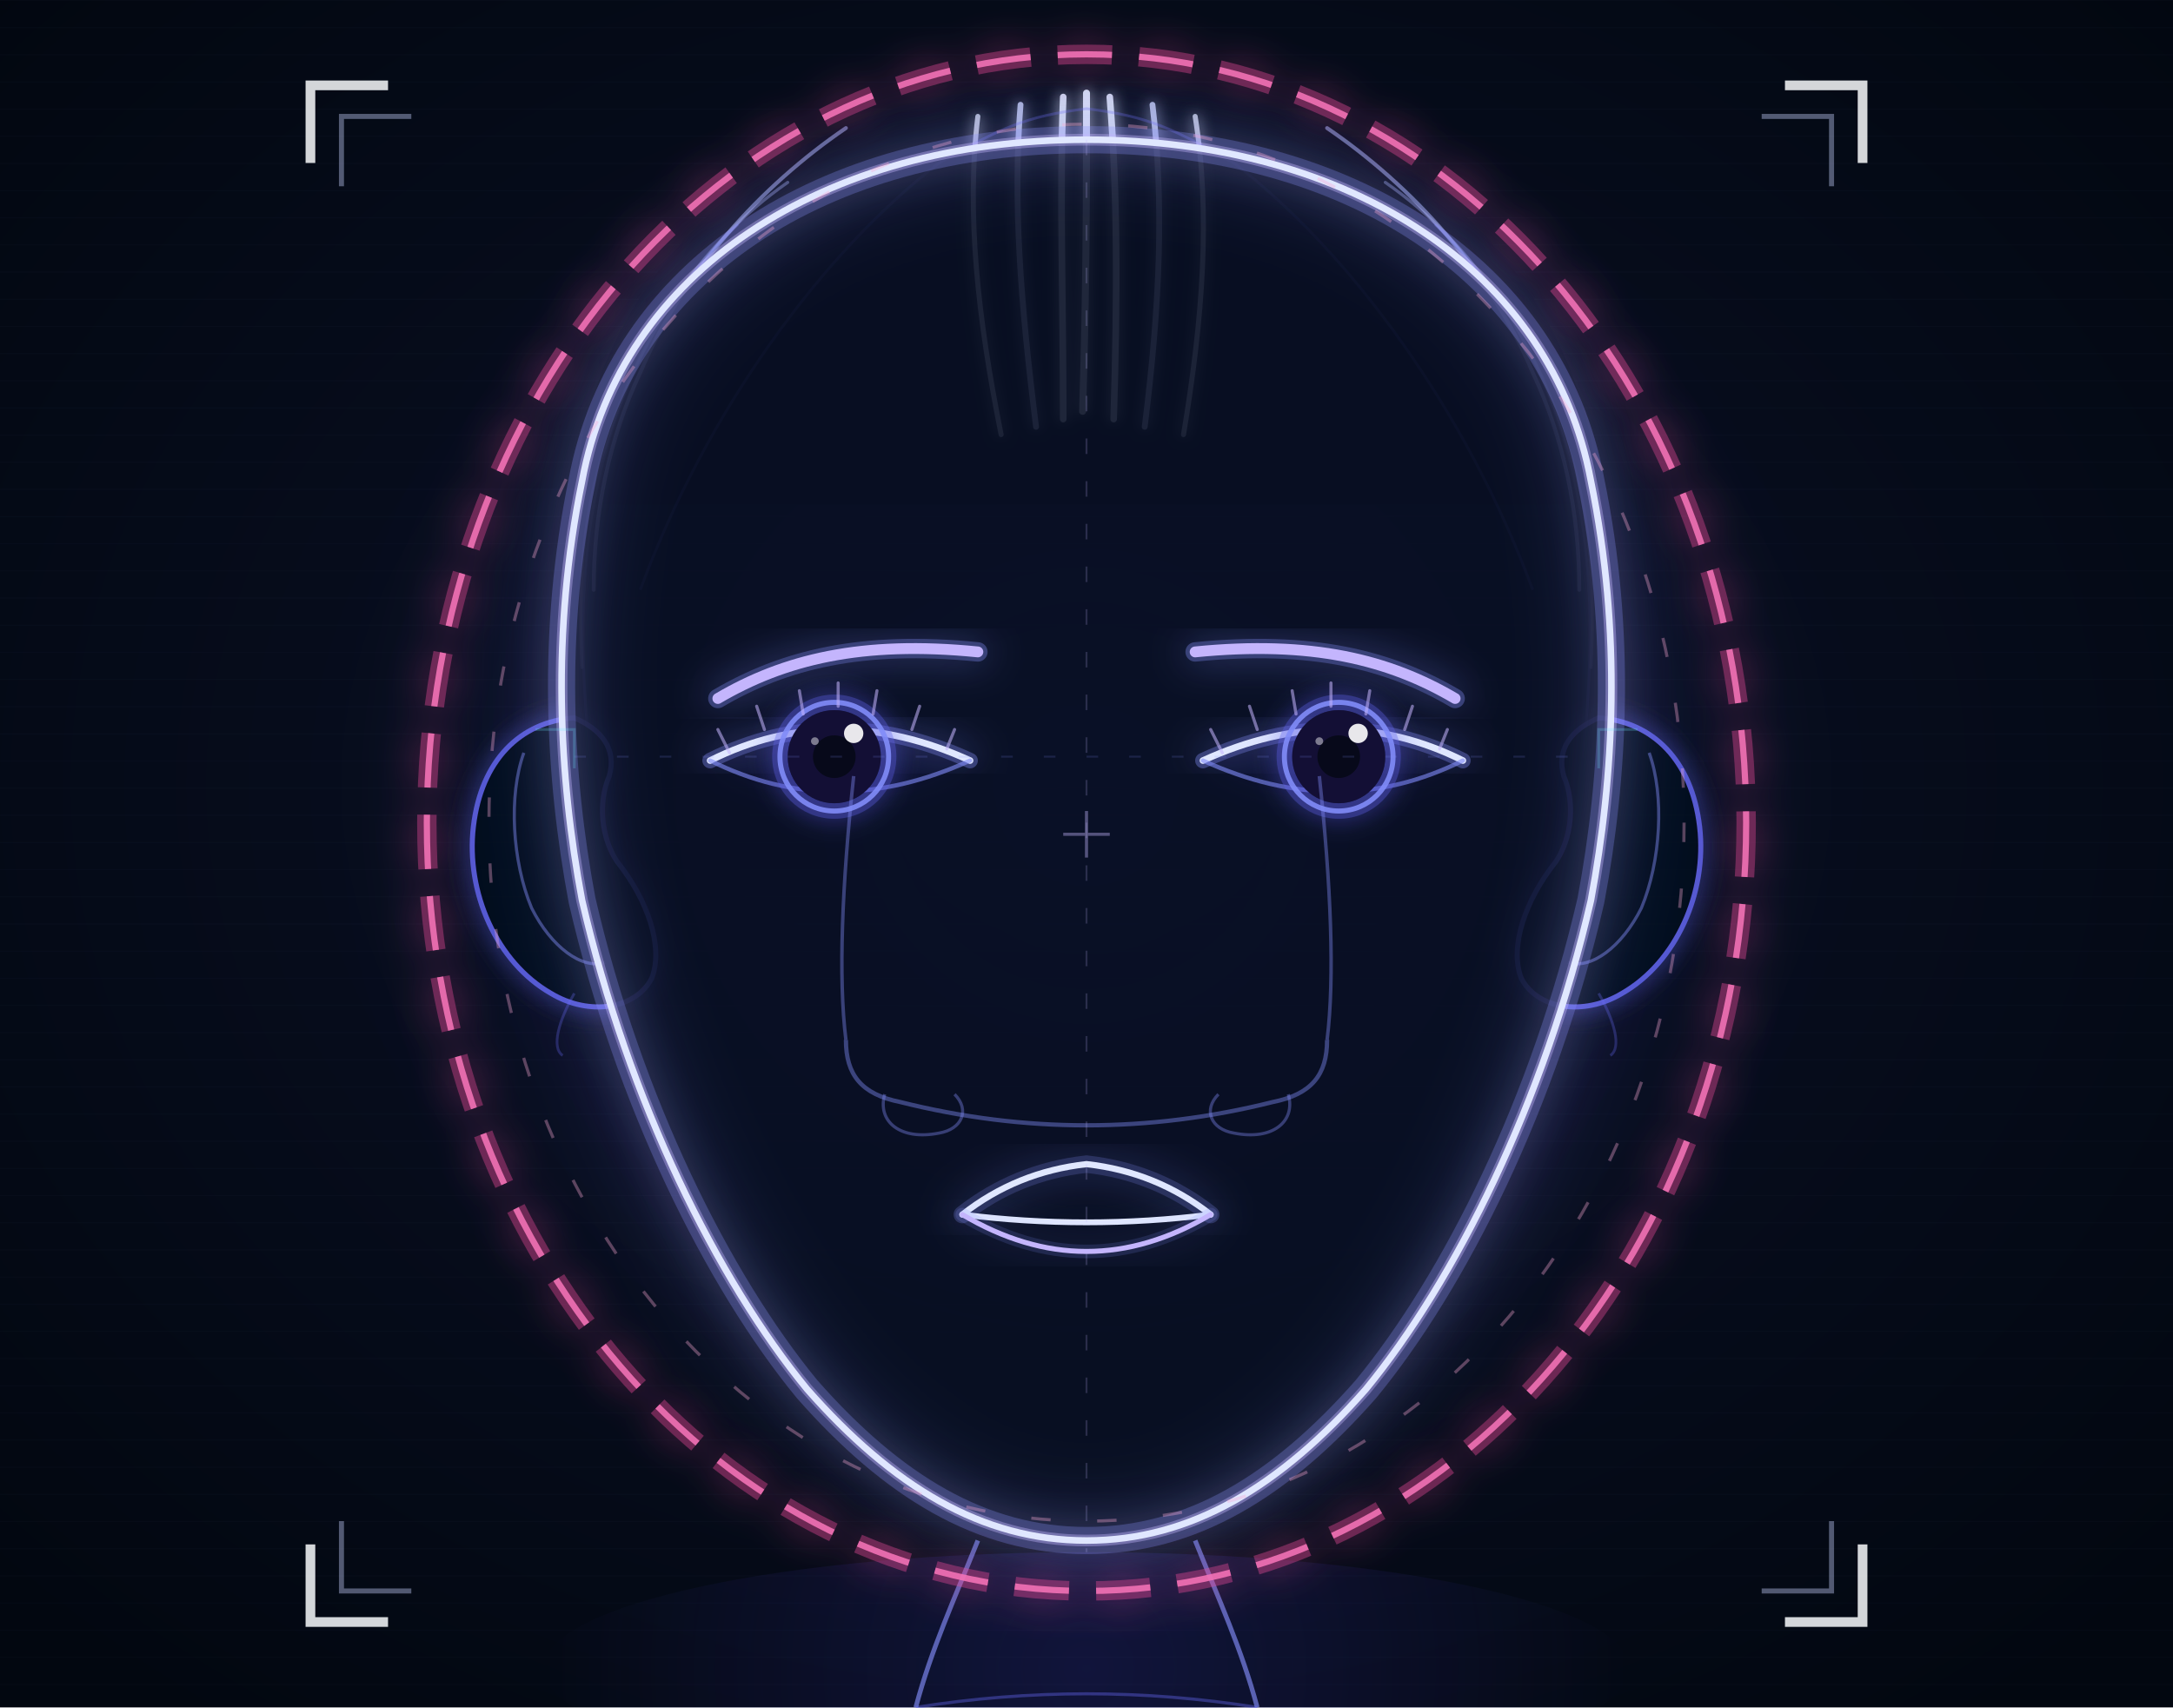
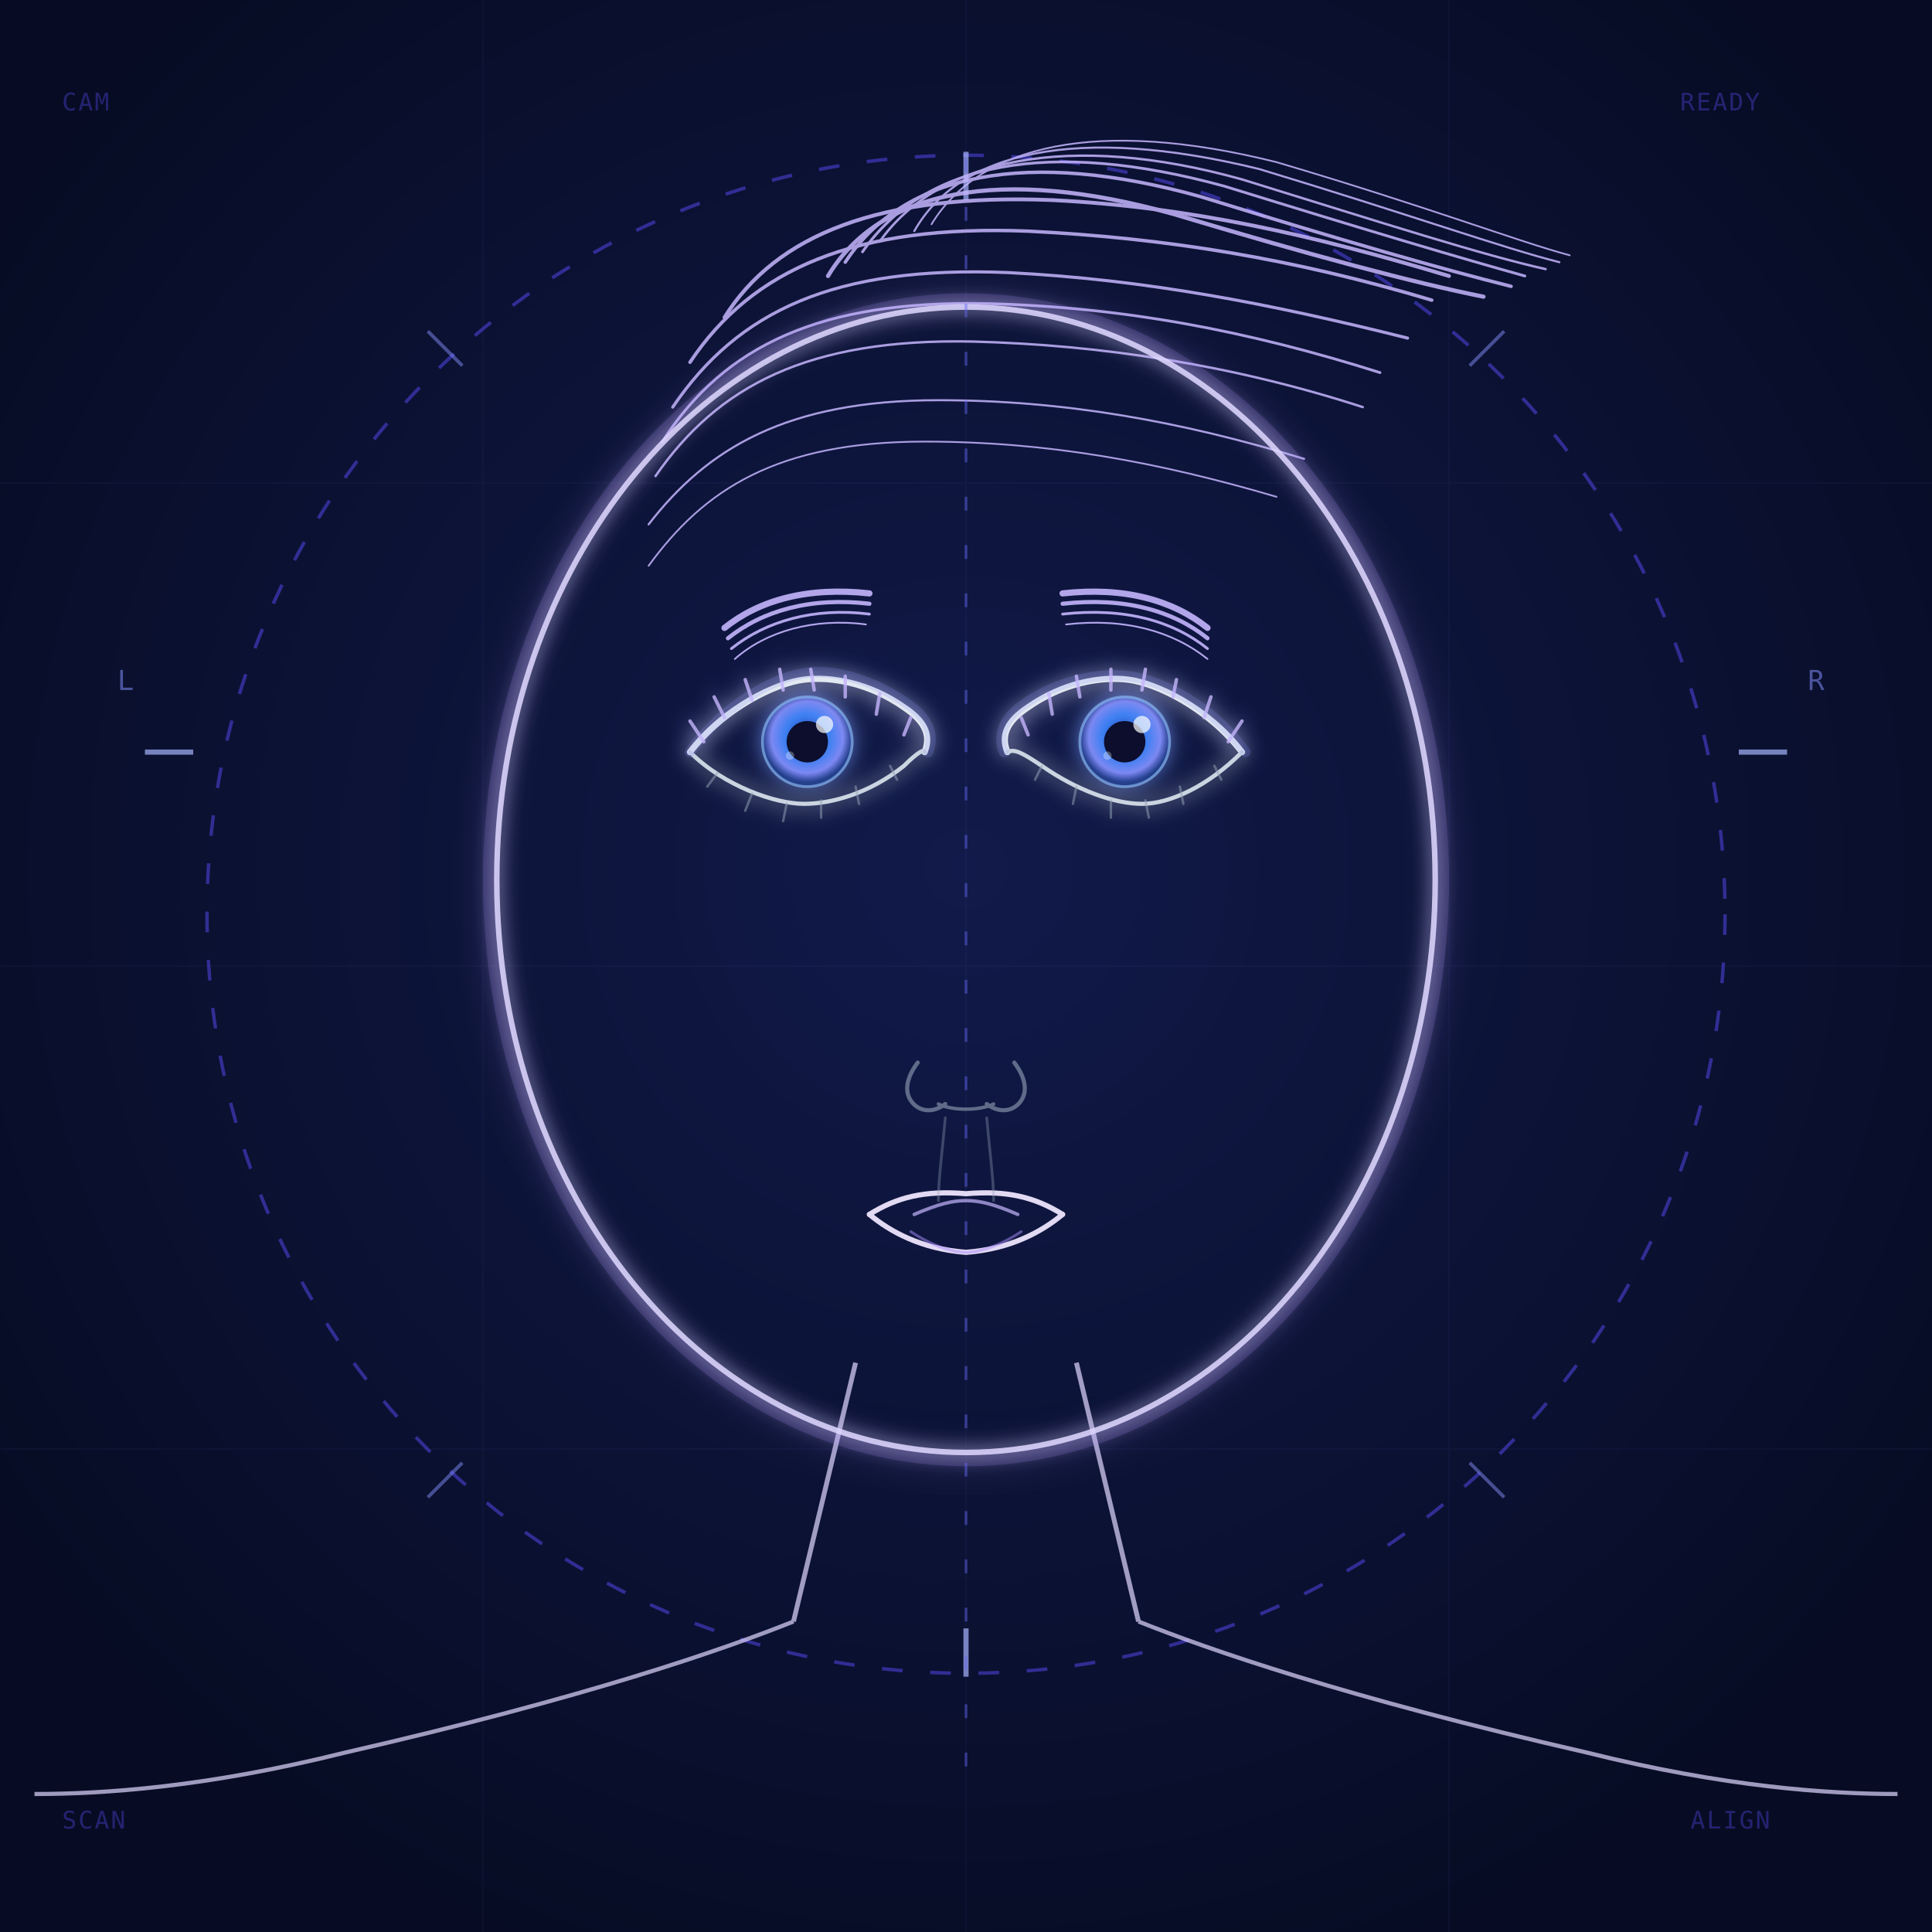
- <svg xmlns="http://www.w3.org/2000/svg" viewBox="0 0 560 440" width="560" height="440">
+ <svg xmlns="http://www.w3.org/2000/svg" viewBox="0 0 560 560" width="560" height="560">
  <defs>
-     <radialGradient id="bgG" cx="50%" cy="46%" r="68%">
-       <stop offset="0%" stop-color="#0b1228" />
-       <stop offset="100%" stop-color="#020710" />
+     <radialGradient id="bgGrad" cx="50%" cy="45%" r="60%" gradientUnits="objectBoundingBox">
+       <stop offset="0%" stop-color="#111a4a" />
+       <stop offset="100%" stop-color="#070c24" />
    </radialGradient>
-     <radialGradient id="atmG" gradientUnits="userSpaceOnUse" cx="280" cy="205" r="195">
-       <stop offset="0%" stop-color="#3730a3" stop-opacity="0.22" />
-       <stop offset="55%" stop-color="#4338ca" stop-opacity="0.08" />
-       <stop offset="100%" stop-color="#4338ca" stop-opacity="0" />
+     <filter id="faceGlow" x="-20%" y="-20%" width="140%" height="140%">
+       <feGaussianBlur stdDeviation="2.5" result="blur" />
+       <feComposite in="SourceGraphic" in2="blur" operator="over" />
+     </filter>
+     <filter id="softGlow" x="-30%" y="-30%" width="160%" height="160%">
+       <feGaussianBlur stdDeviation="4" result="blur" />
+       <feComposite in="SourceGraphic" in2="blur" operator="over" />
+     </filter>
+     <filter id="eyeGlow" x="-40%" y="-40%" width="180%" height="180%">
+       <feGaussianBlur stdDeviation="3" result="blur1" />
+       <feComposite in="SourceGraphic" in2="blur1" operator="over" />
+     </filter>
+     <radialGradient id="irisL" cx="50%" cy="45%" r="50%">
+       <stop offset="0%" stop-color="#1e40af" />
+       <stop offset="50%" stop-color="#3b82f6" />
+       <stop offset="80%" stop-color="#818cf8" />
+       <stop offset="100%" stop-color="#1e3a8a" />
    </radialGradient>
-     <radialGradient id="floorG" gradientUnits="userSpaceOnUse" cx="280" cy="430" r="140">
-       <stop offset="0%" stop-color="#4f46e5" stop-opacity="0.18" />
-       <stop offset="100%" stop-color="#4f46e5" stop-opacity="0" />
+     <radialGradient id="irisR" cx="50%" cy="45%" r="50%">
+       <stop offset="0%" stop-color="#1e40af" />
+       <stop offset="50%" stop-color="#3b82f6" />
+       <stop offset="80%" stop-color="#818cf8" />
+       <stop offset="100%" stop-color="#1e3a8a" />
    </radialGradient>
-     <pattern id="sL" x="0" y="0" width="560" height="7" patternUnits="userSpaceOnUse">
-       <line x1="0" y1="0" x2="560" y2="0" stroke="#818cf8" stroke-width="0.3" />
-     </pattern>
-     <filter id="gXL" x="-50%" y="-50%" width="200%" height="200%">
-       <feGaussianBlur stdDeviation="10" result="b" />
-       <feMerge>
-         <feMergeNode in="b" />
-         <feMergeNode in="SourceGraphic" />
-       </feMerge>
-     </filter>
-     <filter id="gMd" x="-40%" y="-40%" width="180%" height="180%">
-       <feGaussianBlur stdDeviation="5" result="b" />
-       <feMerge>
-         <feMergeNode in="b" />
-         <feMergeNode in="SourceGraphic" />
-       </feMerge>
-     </filter>
-     <filter id="gSm" x="-60%" y="-60%" width="220%" height="220%">
-       <feGaussianBlur stdDeviation="3" result="b" />
-       <feMerge>
-         <feMergeNode in="b" />
-         <feMergeNode in="SourceGraphic" />
-       </feMerge>
-     </filter>
-     <filter id="gPink" x="-40%" y="-40%" width="180%" height="180%">
-       <feGaussianBlur stdDeviation="5" result="b" />
-       <feMerge>
-         <feMergeNode in="b" />
-         <feMergeNode in="SourceGraphic" />
-       </feMerge>
-     </filter>
-     <filter id="gHair" x="-30%" y="-30%" width="160%" height="160%">
-       <feGaussianBlur stdDeviation="1.8" result="b" />
-       <feMerge>
-         <feMergeNode in="b" />
-         <feMergeNode in="SourceGraphic" />
-       </feMerge>
-     </filter>
-     <filter id="gEye" x="-80%" y="-80%" width="260%" height="260%">
-       <feGaussianBlur stdDeviation="4" result="b" />
-       <feMerge>
-         <feMergeNode in="b" />
-         <feMergeNode in="SourceGraphic" />
-       </feMerge>
-     </filter>
-   </defs>
-   <rect width="560" height="440" fill="url(#bgG)" />
-   <rect width="560" height="440" fill="url(#sL)" opacity="0.035" />
-   <ellipse cx="280" cy="205" rx="195" ry="215" fill="url(#atmG)" />
-   <ellipse cx="280" cy="430" rx="140" ry="30" fill="url(#floorG)" />
-   <path d="M 148 130 C 150 82 184 42 230 28 C 254 20 306 20 330 28 C 376 42 410 82 412 130" fill="#050c1e" stroke="none" />
-   <g filter="url(#gHair)">
-     <path d="M 252 30 C 249 55 252 82 258 112" fill="none" stroke="#dde4ff" stroke-width="1.3" stroke-linecap="round" opacity="0.75" />
-     <path d="M 263 27 C 261 52 263 78 267 110" fill="none" stroke="#c7d2fe" stroke-width="1.5" stroke-linecap="round" opacity="0.8" />
-     <path d="M 274 25 C 273 50 274 76 274 108" fill="none" stroke="#e0e7ff" stroke-width="1.7" stroke-linecap="round" opacity="0.88" />
-     <path d="M 280 24 C 280 49 280 74 279 106" fill="none" stroke="#e0e7ff" stroke-width="1.8" stroke-linecap="round" opacity="0.92" />
-     <path d="M 286 25 C 288 50 288 76 287 108" fill="none" stroke="#e0e7ff" stroke-width="1.7" stroke-linecap="round" opacity="0.88" />
-     <path d="M 297 27 C 300 52 299 78 295 110" fill="none" stroke="#c7d2fe" stroke-width="1.5" stroke-linecap="round" opacity="0.8" />
-     <path d="M 308 30 C 312 55 310 82 305 112" fill="none" stroke="#dde4ff" stroke-width="1.3" stroke-linecap="round" opacity="0.75" />
-   </g>
-   <path d="M 218 33 C 196 48 176 70 165 96 C 157 113 153 132 153 152" fill="none" stroke="#a5b4fc" stroke-width="1" opacity="0.55" stroke-linecap="round" />
-   <path d="M 203 47 C 180 63 164 88 156 115 C 150 132 149 152 150 172" fill="none" stroke="#a5b4fc" stroke-width="0.8" opacity="0.38" stroke-linecap="round" />
-   <path d="M 190 58 C 170 77 158 102 153 130 C 149 152 150 174 152 195" fill="none" stroke="#818cf8" stroke-width="0.7" opacity="0.28" stroke-linecap="round" />
-   <path d="M 342 33 C 364 48 384 70 395 96 C 403 113 407 132 407 152" fill="none" stroke="#a5b4fc" stroke-width="1" opacity="0.55" stroke-linecap="round" />
-   <path d="M 357 47 C 380 63 396 88 404 115 C 410 132 411 152 410 172" fill="none" stroke="#a5b4fc" stroke-width="0.8" opacity="0.38" stroke-linecap="round" />
-   <path d="M 370 58 C 390 77 402 102 407 130 C 411 152 410 174 408 195" fill="none" stroke="#818cf8" stroke-width="0.7" opacity="0.28" stroke-linecap="round" />
-   <path d="M 165 152 C 182 106 212 65 242 42 C 258 33 264 30 280 28 C 296 30 302 33 318 42 C 348 65 378 106 395 152" fill="none" stroke="#6366f1" stroke-width="0.7" opacity="0.3" />
-   <path d="M 148 185 C 134 186 124 196 122 213 C 120 230 128 248 142 256 C 152 262 164 260 168 252 C 171 244 167 232 159 222 C 155 216 154 207 157 200 C 159 193 155 188 148 185 Z" fill="#060c1c" stroke="#6366f1" stroke-width="1.3" filter="url(#gSm)" opacity="0.85" />
-   <path d="M 135 194 C 131 205 132 222 137 234 C 142 244 150 250 156 248" fill="none" stroke="#818cf8" stroke-width="0.8" opacity="0.45" />
-   <path d="M 148 256 C 144 263 142 270 145 272" fill="none" stroke="#6366f1" stroke-width="0.7" opacity="0.3" />
-   <path d="M 412 185 C 426 186 436 196 438 213 C 440 230 432 248 418 256 C 408 262 396 260 392 252 C 389 244 393 232 401 222 C 405 216 406 207 403 200 C 401 193 405 188 412 185 Z" fill="#060c1c" stroke="#6366f1" stroke-width="1.3" filter="url(#gSm)" opacity="0.85" />
-   <path d="M 425 194 C 429 205 428 222 423 234 C 418 244 410 250 404 248" fill="none" stroke="#818cf8" stroke-width="0.8" opacity="0.45" />
-   <path d="M 412 256 C 416 263 418 270 415 272" fill="none" stroke="#6366f1" stroke-width="0.7" opacity="0.3" />
-   <path d="M 280 36   C 348 36 400 70 410 124   C 418 163 416 200 410 232   C 398 284 375 330 352 358   C 330 383 307 397 280 397   C 253 397 230 383 208 358   C 185 330 162 284 150 232   C 144 200 142 163 150 124   C 160 70 212 36 280 36 Z" fill="#080f22" opacity="0.88" />
-   <path d="M 280 36 C 348 36 400 70 410 124 C 418 163 416 200 410 232 C 398 284 375 330 352 358 C 330 383 307 397 280 397 C 253 397 230 383 208 358 C 185 330 162 284 150 232 C 144 200 142 163 150 124 C 160 70 212 36 280 36 Z" fill="none" stroke="#818cf8" stroke-width="7" filter="url(#gXL)" opacity="0.35" />
-   <path d="M 280 36 C 348 36 400 70 410 124 C 418 163 416 200 410 232 C 398 284 375 330 352 358 C 330 383 307 397 280 397 C 253 397 230 383 208 358 C 185 330 162 284 150 232 C 144 200 142 163 150 124 C 160 70 212 36 280 36 Z" fill="none" stroke="#c4b5fd" stroke-width="3" filter="url(#gMd)" opacity="0.45" />
-   <path d="M 280 36 C 348 36 400 70 410 124 C 418 163 416 200 410 232 C 398 284 375 330 352 358 C 330 383 307 397 280 397 C 253 397 230 383 208 358 C 185 330 162 284 150 232 C 144 200 142 163 150 124 C 160 70 212 36 280 36 Z" fill="none" stroke="#e0e7ff" stroke-width="1.7" />
-   <path d="M 252 397 C 246 412 240 425 236 440" stroke="#818cf8" stroke-width="1.2" fill="none" opacity="0.65" />
-   <path d="M 308 397 C 314 412 320 425 324 440" stroke="#818cf8" stroke-width="1.2" fill="none" opacity="0.65" />
-   <path d="M 236 440 Q 280 433 324 440" stroke="#6366f1" stroke-width="0.8" fill="none" opacity="0.4" />
-   <path d="M 185 180 C 202 170 222 165 252 168" fill="none" stroke="#818cf8" stroke-width="5" stroke-linecap="round" filter="url(#gMd)" opacity="0.4" />
-   <path d="M 185 180 C 202 170 222 165 252 168" fill="none" stroke="#c4b5fd" stroke-width="2.8" stroke-linecap="round" />
-   <path d="M 308 168 C 338 165 358 170 375 180" fill="none" stroke="#818cf8" stroke-width="5" stroke-linecap="round" filter="url(#gMd)" opacity="0.4" />
-   <path d="M 308 168 C 338 165 358 170 375 180" fill="none" stroke="#c4b5fd" stroke-width="2.8" stroke-linecap="round" />
-   <path d="M 183 196 Q 215 180 250 196 Q 215 214 183 196 Z" fill="#4338ca" opacity="0.08" filter="url(#gEye)" />
-   <path d="M 183 196 Q 215 180 250 196" fill="none" stroke="#818cf8" stroke-width="4" stroke-linecap="round" filter="url(#gMd)" opacity="0.4" />
-   <path d="M 183 196 Q 215 180 250 196" fill="none" stroke="#e0e7ff" stroke-width="1.7" stroke-linecap="round" />
-   <path d="M 183 196 Q 215 212 250 196" fill="none" stroke="#818cf8" stroke-width="1.1" stroke-linecap="round" opacity="0.6" />
-   <circle cx="215" cy="195" r="16" fill="#4338ca" opacity="0.14" filter="url(#gEye)" />
-   <circle cx="215" cy="195" r="14" fill="none" stroke="#6366f1" stroke-width="4" filter="url(#gSm)" opacity="0.4" />
-   <circle cx="215" cy="195" r="14" fill="none" stroke="#818cf8" stroke-width="1.3" opacity="0.9" />
-   <circle cx="215" cy="195" r="12" fill="#130f35" />
-   <circle cx="215" cy="195" r="5.5" fill="#07091a" />
-   <circle cx="220" cy="189" r="2.5" fill="white" opacity="0.9" />
-   <circle cx="210" cy="191" r="1" fill="white" opacity="0.45" />
-   <g stroke="#c4b5fd" stroke-width="0.8" stroke-linecap="round" opacity="0.55">
-     <line x1="188" y1="194" x2="185" y2="188" />
-     <line x1="197" y1="188" x2="195" y2="182" />
-     <line x1="207" y1="184" x2="206" y2="178" />
-     <line x1="216" y1="182" x2="216" y2="176" />
-     <line x1="225" y1="184" x2="226" y2="178" />
-     <line x1="235" y1="188" x2="237" y2="182" />
-     <line x1="244" y1="193" x2="246" y2="188" />
-   </g>
-   <path d="M 310 196 Q 345 180 377 196 Q 345 214 310 196 Z" fill="#4338ca" opacity="0.08" filter="url(#gEye)" />
-   <path d="M 310 196 Q 345 180 377 196" fill="none" stroke="#818cf8" stroke-width="4" stroke-linecap="round" filter="url(#gMd)" opacity="0.4" />
-   <path d="M 310 196 Q 345 180 377 196" fill="none" stroke="#e0e7ff" stroke-width="1.7" stroke-linecap="round" />
-   <path d="M 310 196 Q 345 212 377 196" fill="none" stroke="#818cf8" stroke-width="1.1" stroke-linecap="round" opacity="0.6" />
-   <circle cx="345" cy="195" r="16" fill="#4338ca" opacity="0.14" filter="url(#gEye)" />
-   <circle cx="345" cy="195" r="14" fill="none" stroke="#6366f1" stroke-width="4" filter="url(#gSm)" opacity="0.4" />
-   <circle cx="345" cy="195" r="14" fill="none" stroke="#818cf8" stroke-width="1.3" opacity="0.9" />
-   <circle cx="345" cy="195" r="12" fill="#130f35" />
-   <circle cx="345" cy="195" r="5.5" fill="#07091a" />
-   <circle cx="350" cy="189" r="2.5" fill="white" opacity="0.9" />
-   <circle cx="340" cy="191" r="1" fill="white" opacity="0.45" />
-   <g stroke="#c4b5fd" stroke-width="0.8" stroke-linecap="round" opacity="0.55">
-     <line x1="315" y1="194" x2="312" y2="188" />
-     <line x1="324" y1="188" x2="322" y2="182" />
-     <line x1="334" y1="184" x2="333" y2="178" />
-     <line x1="343" y1="182" x2="343" y2="176" />
-     <line x1="352" y1="184" x2="353" y2="178" />
-     <line x1="362" y1="188" x2="364" y2="182" />
-     <line x1="371" y1="193" x2="373" y2="188" />
-   </g>
-   <path d="M 220 200 C 217 228 216 252 218 268" stroke="#818cf8" stroke-width="0.9" fill="none" opacity="0.4" />
-   <path d="M 340 200 C 343 228 344 252 342 268" stroke="#818cf8" stroke-width="0.9" fill="none" opacity="0.4" />
-   <path d="M 218 268 C 218 277 222 282 232 284 Q 256 290 280 290 Q 304 290 328 284 C 338 282 342 277 342 268" fill="none" stroke="#818cf8" stroke-width="1.1" opacity="0.42" />
-   <path d="M 228 282 C 226 289 232 294 242 292 C 248 291 250 286 246 282" fill="none" stroke="#818cf8" stroke-width="0.8" opacity="0.38" />
-   <path d="M 332 282 C 334 289 328 294 318 292 C 312 291 310 286 314 282" fill="none" stroke="#818cf8" stroke-width="0.8" opacity="0.38" />
-   <path d="M 248 313 Q 262 302 280 300 Q 298 302 312 313" fill="none" stroke="#818cf8" stroke-width="4.5" stroke-linecap="round" filter="url(#gMd)" opacity="0.28" />
-   <path d="M 248 313 Q 262 302 280 300 Q 298 302 312 313" fill="none" stroke="#e0e7ff" stroke-width="1.6" stroke-linecap="round" />
-   <path d="M 248 313 Q 280 317 312 313" fill="none" stroke="#e0e7ff" stroke-width="1.5" stroke-linecap="round" />
-   <path d="M 248 313 Q 280 332 312 313" fill="none" stroke="#818cf8" stroke-width="3.5" stroke-linecap="round" filter="url(#gMd)" opacity="0.2" />
-   <path d="M 248 313 Q 280 332 312 313" fill="none" stroke="#c4b5fd" stroke-width="1.3" stroke-linecap="round" />
-   <ellipse cx="280" cy="212" rx="170" ry="198" fill="none" stroke="#ec4899" stroke-width="5" stroke-dasharray="14 7" filter="url(#gPink)" opacity="0.45" />
-   <ellipse cx="280" cy="212" rx="170" ry="198" fill="none" stroke="#f472b6" stroke-width="1.6" stroke-dasharray="14 7" opacity="0.88">
-     <animateTransform attributeName="transform" type="rotate" from="0 280 212" to="360 280 212" dur="18s" repeatCount="indefinite" />
-   </ellipse>
-   <ellipse cx="280" cy="212" rx="154" ry="180" fill="none" stroke="#f9a8d4" stroke-width="0.8" stroke-dasharray="5 12" opacity="0.35" />
-   <g stroke="#f8fafc" stroke-width="2.5" fill="none" opacity="0.85">
-     <path d="M  80  42 L  80  22 L 100  22" />
-     <path d="M 460  22 L 480  22 L 480  42" />
-     <path d="M  80 398 L  80 418 L 100 418" />
-     <path d="M 460 418 L 480 418 L 480 398" />
-   </g>
-   <g stroke="#c7d2fe" stroke-width="1.3" fill="none" opacity="0.4">
-     <path d="M  88  48 L  88  30 L 106  30" />
-     <path d="M 454  30 L 472  30 L 472  48" />
-     <path d="M  88 392 L  88 410 L 106 410" />
-     <path d="M 454 410 L 472 410 L 472 392" />
-   </g>
-   <line x1="280" y1="36" x2="280" y2="400" stroke="#c4b5fd" stroke-width="0.5" stroke-dasharray="4 7" opacity="0.18" />
-   <line x1="148" y1="195" x2="412" y2="195" stroke="#818cf8" stroke-width="0.5" stroke-dasharray="3 8" opacity="0.16" />
-   <g stroke="#c4b5fd" stroke-width="0.8" opacity="0.4">
-     <line x1="274" y1="215" x2="286" y2="215" />
-     <line x1="280" y1="209" x2="280" y2="221" />
-   </g>
-   <g stroke="#67e8f9" stroke-width="0.7" fill="none" opacity="0.22">
-     <path d="M 138 188 L 148 188 L 148 198" />
-     <path d="M 422 188 L 412 188 L 412 198" />
-   </g>
-   <ellipse cx="280" cy="212" rx="172" ry="200" fill="none" stroke="#ec4899" stroke-width="1.2" opacity="0">
-     <animate attributeName="opacity" values="0;0.3;0" dur="3s" repeatCount="indefinite" />
-     <animate attributeName="rx" values="170;180;170" dur="3s" repeatCount="indefinite" />
-     <animate attributeName="ry" values="198;210;198" dur="3s" repeatCount="indefinite" />
-   </ellipse>
-   <defs>
-     <linearGradient id="sweepG" x1="0" y1="0" x2="0" y2="1">
-       <stop offset="0%" stop-color="#818cf8" stop-opacity="0" />
-       <stop offset="50%" stop-color="#c4b5fd" stop-opacity="1" />
-       <stop offset="100%" stop-color="#818cf8" stop-opacity="0" />
+     <linearGradient id="ringGrad" x1="0%" y1="0%" x2="100%" y2="100%">
+       <stop offset="0%" stop-color="#c4b5fd" stop-opacity="0.8" />
+       <stop offset="50%" stop-color="#818cf8" stop-opacity="0.5" />
+       <stop offset="100%" stop-color="#c4b5fd" stop-opacity="0.0" />
    </linearGradient>
  </defs>
-   <rect x="148" y="36" width="264" height="5" fill="url(#sweepG)" opacity="0">
-     <animate attributeName="y" values="36;400;36" dur="7s" repeatCount="indefinite" calcMode="linear" />
-     <animate attributeName="opacity" values="0;0;0.2;0.2;0" keyTimes="0;0.05;0.15;0.85;1" dur="7s" repeatCount="indefinite" />
-   </rect>
-   <circle cx="215" cy="195" r="14" fill="none" stroke="#6366f1" stroke-width="1" opacity="0">
-     <animate attributeName="opacity" values="0;0.6;0" dur="4s" begin="0.5s" repeatCount="indefinite" />
+   <rect width="560" height="560" fill="url(#bgGrad)" />
+   <g opacity="0.04" stroke="#818cf8" stroke-width="0.5">
+     <line x1="0" y1="140" x2="560" y2="140" />
+     <line x1="0" y1="280" x2="560" y2="280" />
+     <line x1="0" y1="420" x2="560" y2="420" />
+     <line x1="140" y1="0" x2="140" y2="560" />
+     <line x1="280" y1="0" x2="280" y2="560" />
+     <line x1="420" y1="0" x2="420" y2="560" />
+   </g>
+   <circle cx="280" cy="265" r="220" fill="none" stroke="#4f46e5" stroke-width="1" stroke-dasharray="6 8" stroke-opacity="0.55">
+     <animateTransform attributeName="transform" type="rotate" from="0 280 265" to="360 280 265" dur="30s" repeatCount="indefinite" />
  </circle>
-   <circle cx="345" cy="195" r="14" fill="none" stroke="#6366f1" stroke-width="1" opacity="0">
-     <animate attributeName="opacity" values="0;0.6;0" dur="4s" begin="0.5s" repeatCount="indefinite" />
-   </circle>
+   <g stroke="#a5b4fc" stroke-width="1.5" opacity="0.7">
+     <line x1="42" y1="218" x2="56" y2="218" />
+     <line x1="504" y1="218" x2="518" y2="218" />
+     <line x1="280" y1="44" x2="280" y2="58" />
+     <line x1="280" y1="472" x2="280" y2="486" />
+   </g>
+   <g stroke="#818cf8" stroke-width="1" opacity="0.5">
+     <line x1="124" y1="96" x2="134" y2="106" />
+     <line x1="436" y1="96" x2="426" y2="106" />
+     <line x1="124" y1="434" x2="134" y2="424" />
+     <line x1="436" y1="434" x2="426" y2="424" />
+   </g>
+   <g stroke="#c4b5fd" stroke-linecap="round" fill="none" opacity="0.85">
+     <path d="M 240,80 C 255,55 290,48 340,62 C 380,74 410,82 430,86" stroke-width="1.2" />
+     <path d="M 245,76 C 262,50 298,43 348,57 C 390,70 418,78 438,83" stroke-width="1.0" />
+     <path d="M 250,73 C 268,47 304,40 355,54 C 397,67 424,75 442,80" stroke-width="0.8" />
+     <path d="M 255,70 C 272,46 310,38 360,52 C 402,65 430,74 448,78" stroke-width="0.7" />
+     <path d="M 210,92 C 225,68 255,56 305,58 C 345,60 380,68 420,80" stroke-width="1.1" />
+     <path d="M 200,105 C 218,78 248,65 298,67 C 338,69 375,75 415,87" stroke-width="1.0" />
+     <path d="M 195,118 C 214,90 242,77 292,79 C 332,81 368,88 408,98" stroke-width="0.9" />
+     <path d="M 192,128 C 210,100 238,87 286,88 C 326,89 362,96 400,108" stroke-width="0.8" />
+     <path d="M 190,138 C 208,112 234,98 282,99 C 320,100 358,106 395,118" stroke-width="0.7" />
+     <path d="M 265,67 C 278,44 312,36 365,49 C 408,62 436,72 452,76" stroke-width="0.6" />
+     <path d="M 270,65 C 284,42 318,34 370,47 C 414,60 440,70 455,74" stroke-width="0.5" />
+     <path d="M 188,152 C 205,130 228,116 272,116 C 308,116 342,122 378,133" stroke-width="0.6" />
+     <path d="M 188,164 C 204,142 225,128 268,128 C 304,128 336,134 370,144" stroke-width="0.5" />
+   </g>
+   <g stroke="#e0d7ff" stroke-width="1.4" fill="none" opacity="0.7">
+     <line x1="248" y1="395" x2="230" y2="470" />
+     <line x1="312" y1="395" x2="330" y2="470" />
+     <path d="M 230,470 C 210,478 170,492 100,508 C 60,518 30,520 10,520" stroke-width="1.2" />
+     <path d="M 330,470 C 350,478 390,492 460,508 C 500,518 530,520 550,520" stroke-width="1.2" />
+   </g>
+   <ellipse cx="280" cy="255" rx="138" ry="168" fill="none" stroke="#a78bfa" stroke-width="4" opacity="0.25" filter="url(#softGlow)" />
+   <ellipse cx="280" cy="255" rx="136" ry="166" fill="none" stroke="#ddd6fe" stroke-width="1.6" opacity="0.9" filter="url(#faceGlow)" />
+   <g stroke="#c4b5fd" fill="none" stroke-linecap="round" opacity="0.9">
+     <path d="M 210,182 C 220,174 234,170 252,172" stroke-width="1.8" />
+     <path d="M 211,185 C 221,177 235,173 252,175" stroke-width="1.2" />
+     <path d="M 212,188 C 222,180 236,176 252,178" stroke-width="0.8" />
+     <path d="M 213,191 C 222,183 236,179 251,181" stroke-width="0.5" />
+   </g>
+   <g stroke="#c4b5fd" fill="none" stroke-linecap="round" opacity="0.9">
+     <path d="M 308,172 C 326,170 340,174 350,182" stroke-width="1.8" />
+     <path d="M 308,175 C 326,173 340,177 350,185" stroke-width="1.2" />
+     <path d="M 308,178 C 326,176 340,180 350,188" stroke-width="0.8" />
+     <path d="M 309,181 C 326,179 340,183 350,191" stroke-width="0.5" />
+   </g>
+   <g filter="url(#eyeGlow)">
+     <path d="M 200,218 C 210,205 225,198 233,197 C 241,196 252,198 262,205 C 268,209 270,213 268,218" fill="none" stroke="#e2e8f0" stroke-width="1.8" stroke-linecap="round" />
+     <path d="M 200,218 C 210,228 225,233 233,233 C 241,233 252,230 262,222 C 266,218 268,217 268,218" fill="none" stroke="#cbd5e1" stroke-width="1.2" stroke-linecap="round" />
+     <path d="M 200,218 C 210,204 225,196 234,195 C 242,194 253,197 263,204 C 269,208 271,213 269,218" fill="none" stroke="#818cf8" stroke-width="3" opacity="0.2" stroke-linecap="round" />
+     <circle cx="234" cy="215" r="13" fill="url(#irisL)" opacity="0.9" />
+     <circle cx="234" cy="215" r="6" fill="#0a0f2e" />
+     <circle cx="234" cy="215" r="13" fill="none" stroke="#93c5fd" stroke-width="0.8" opacity="0.6" />
+     <circle cx="239" cy="210" r="2.5" fill="white" opacity="0.7" />
+     <circle cx="229" cy="219" r="1.2" fill="white" opacity="0.3" />
+     <g stroke="#c4b5fd" stroke-width="1" stroke-linecap="round" opacity="0.8">
+       <line x1="204" y1="215" x2="200" y2="209" />
+       <line x1="210" y1="208" x2="207" y2="202" />
+       <line x1="218" y1="203" x2="216" y2="197" />
+       <line x1="227" y1="200" x2="226" y2="194" />
+       <line x1="236" y1="200" x2="235" y2="194" />
+       <line x1="245" y1="202" x2="245" y2="196" />
+       <line x1="254" y1="207" x2="255" y2="201" />
+       <line x1="262" y1="213" x2="264" y2="208" />
+     </g>
+     <g stroke="#94a3b8" stroke-width="0.7" stroke-linecap="round" opacity="0.5">
+       <line x1="208" y1="224" x2="205" y2="228" />
+       <line x1="218" y1="230" x2="216" y2="235" />
+       <line x1="228" y1="233" x2="227" y2="238" />
+       <line x1="238" y1="232" x2="238" y2="237" />
+       <line x1="248" y1="228" x2="249" y2="233" />
+       <line x1="258" y1="222" x2="260" y2="226" />
+     </g>
+   </g>
+   <g filter="url(#eyeGlow)">
+     <path d="M 292,218 C 290,213 292,209 298,205 C 308,198 319,196 327,197 C 335,198 350,205 360,218" fill="none" stroke="#e2e8f0" stroke-width="1.8" stroke-linecap="round" />
+     <path d="M 292,218 C 294,217 296,218 302,222 C 312,229 323,233 331,233 C 339,233 350,228 360,218" fill="none" stroke="#cbd5e1" stroke-width="1.2" stroke-linecap="round" />
+     <path d="M 291,218 C 289,213 291,208 297,204 C 307,197 319,195 327,196 C 336,197 351,204 361,218" fill="none" stroke="#818cf8" stroke-width="3" opacity="0.2" stroke-linecap="round" />
+     <circle cx="326" cy="215" r="13" fill="url(#irisR)" opacity="0.9" />
+     <circle cx="326" cy="215" r="6" fill="#0a0f2e" />
+     <circle cx="326" cy="215" r="13" fill="none" stroke="#93c5fd" stroke-width="0.8" opacity="0.6" />
+     <circle cx="331" cy="210" r="2.5" fill="white" opacity="0.7" />
+     <circle cx="321" cy="219" r="1.2" fill="white" opacity="0.3" />
+     <g stroke="#c4b5fd" stroke-width="1" stroke-linecap="round" opacity="0.8">
+       <line x1="298" y1="213" x2="296" y2="208" />
+       <line x1="305" y1="207" x2="304" y2="201" />
+       <line x1="313" y1="202" x2="312" y2="196" />
+       <line x1="322" y1="200" x2="322" y2="194" />
+       <line x1="331" y1="200" x2="332" y2="194" />
+       <line x1="340" y1="202" x2="341" y2="197" />
+       <line x1="349" y1="208" x2="351" y2="202" />
+       <line x1="356" y1="215" x2="360" y2="209" />
+     </g>
+     <g stroke="#94a3b8" stroke-width="0.7" stroke-linecap="round" opacity="0.5">
+       <line x1="302" y1="222" x2="300" y2="226" />
+       <line x1="312" y1="228" x2="311" y2="233" />
+       <line x1="322" y1="232" x2="322" y2="237" />
+       <line x1="332" y1="232" x2="333" y2="237" />
+       <line x1="342" y1="228" x2="343" y2="233" />
+       <line x1="352" y1="222" x2="354" y2="226" />
+     </g>
+   </g>
+   <g stroke="#94a3b8" fill="none" stroke-linecap="round" opacity="0.6">
+     <path d="M 266,308 C 263,312 262,316 264,319 C 266,322 270,323 274,320" stroke-width="1.2" />
+     <path d="M 294,308 C 297,312 298,316 296,319 C 294,322 290,323 286,320" stroke-width="1.2" />
+     <path d="M 272,320 C 276,322 284,322 288,320" stroke-width="1.0" />
+   </g>
+   <g fill="none" stroke-linecap="round">
+     <path d="M 252,352 C 260,347 268,345 280,346 C 292,345 300,347 308,352" stroke="#e2d9f3" stroke-width="1.5" />
+     <path d="M 265,352 C 272,349 276,348 280,348 C 284,348 288,349 295,352" stroke="#c4b5fd" stroke-width="1.0" opacity="0.7" />
+     <path d="M 252,352 C 258,357 267,362 280,363 C 293,362 302,357 308,352" stroke="#e2d9f3" stroke-width="1.5" />
+     <path d="M 264,357 C 270,361 276,363 280,363 C 284,363 290,361 296,357" stroke="#a78bfa" stroke-width="0.8" opacity="0.5" />
+   </g>
+   <g stroke="#94a3b8" fill="none" opacity="0.35">
+     <path d="M 274,324 C 273,335 272,342 272,348" stroke-width="0.8" stroke-linecap="round" />
+     <path d="M 286,324 C 287,335 288,342 288,348" stroke-width="0.8" stroke-linecap="round" />
+   </g>
+   <line x1="280" y1="46" x2="280" y2="514" stroke="#6366f1" stroke-width="0.8" stroke-dasharray="4 10" opacity="0.45" />
+   <line x1="280" y1="265" x2="500" y2="265" stroke="url(#ringGrad)" stroke-width="1.5" opacity="0">
+     <animate attributeName="opacity" values="0;0.6;0" dur="4s" repeatCount="indefinite" />
+     <animateTransform attributeName="transform" type="rotate" from="0 280 265" to="360 280 265" dur="4s" repeatCount="indefinite" />
+   </line>
+   <g font-family="'SF Mono','Fira Code',monospace" fill="#818cf8" opacity="0.55">
+     <text x="34" y="200" font-size="8" letter-spacing="1">L</text>
+     <text x="524" y="200" font-size="8" letter-spacing="1">R</text>
+   </g>
+   <g font-family="monospace" font-size="7" fill="#4f46e5" opacity="0.4" letter-spacing="0.5">
+     <text x="18" y="530">SCAN</text>
+     <text x="490" y="530">ALIGN</text>
+     <text x="18" y="32">CAM</text>
+     <text x="487" y="32">READY</text>
+   </g>
</svg>
